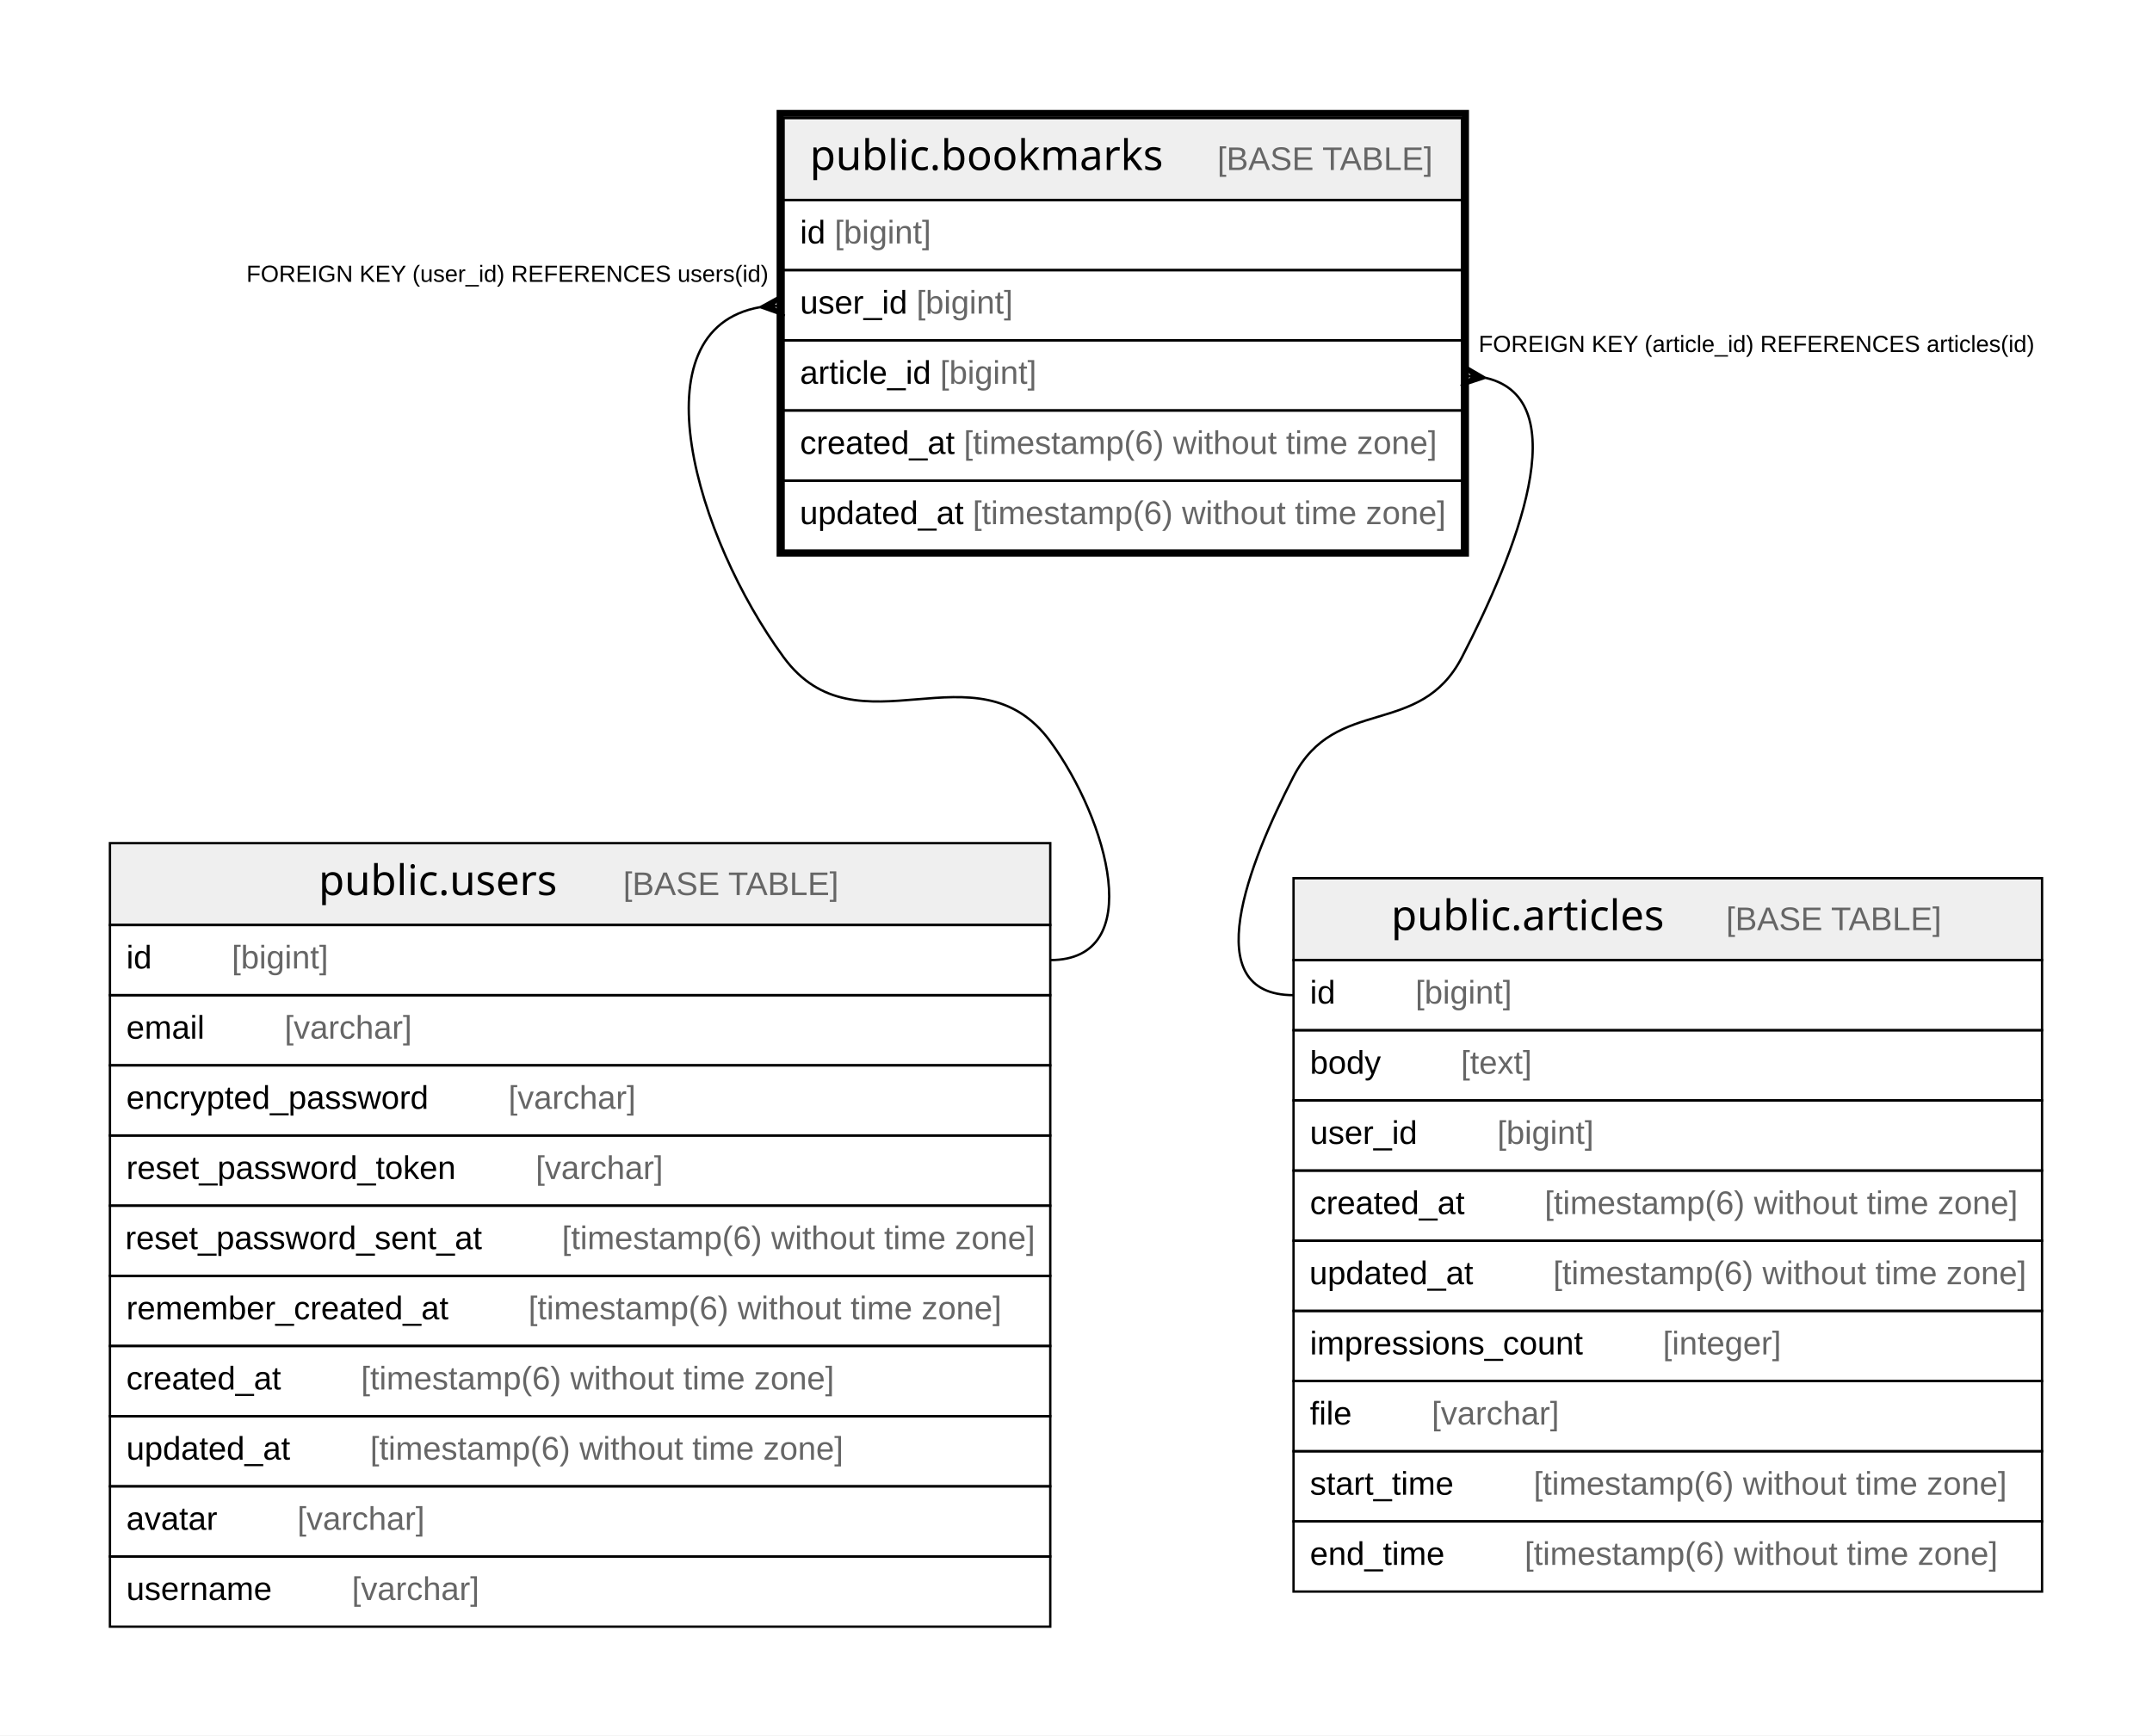
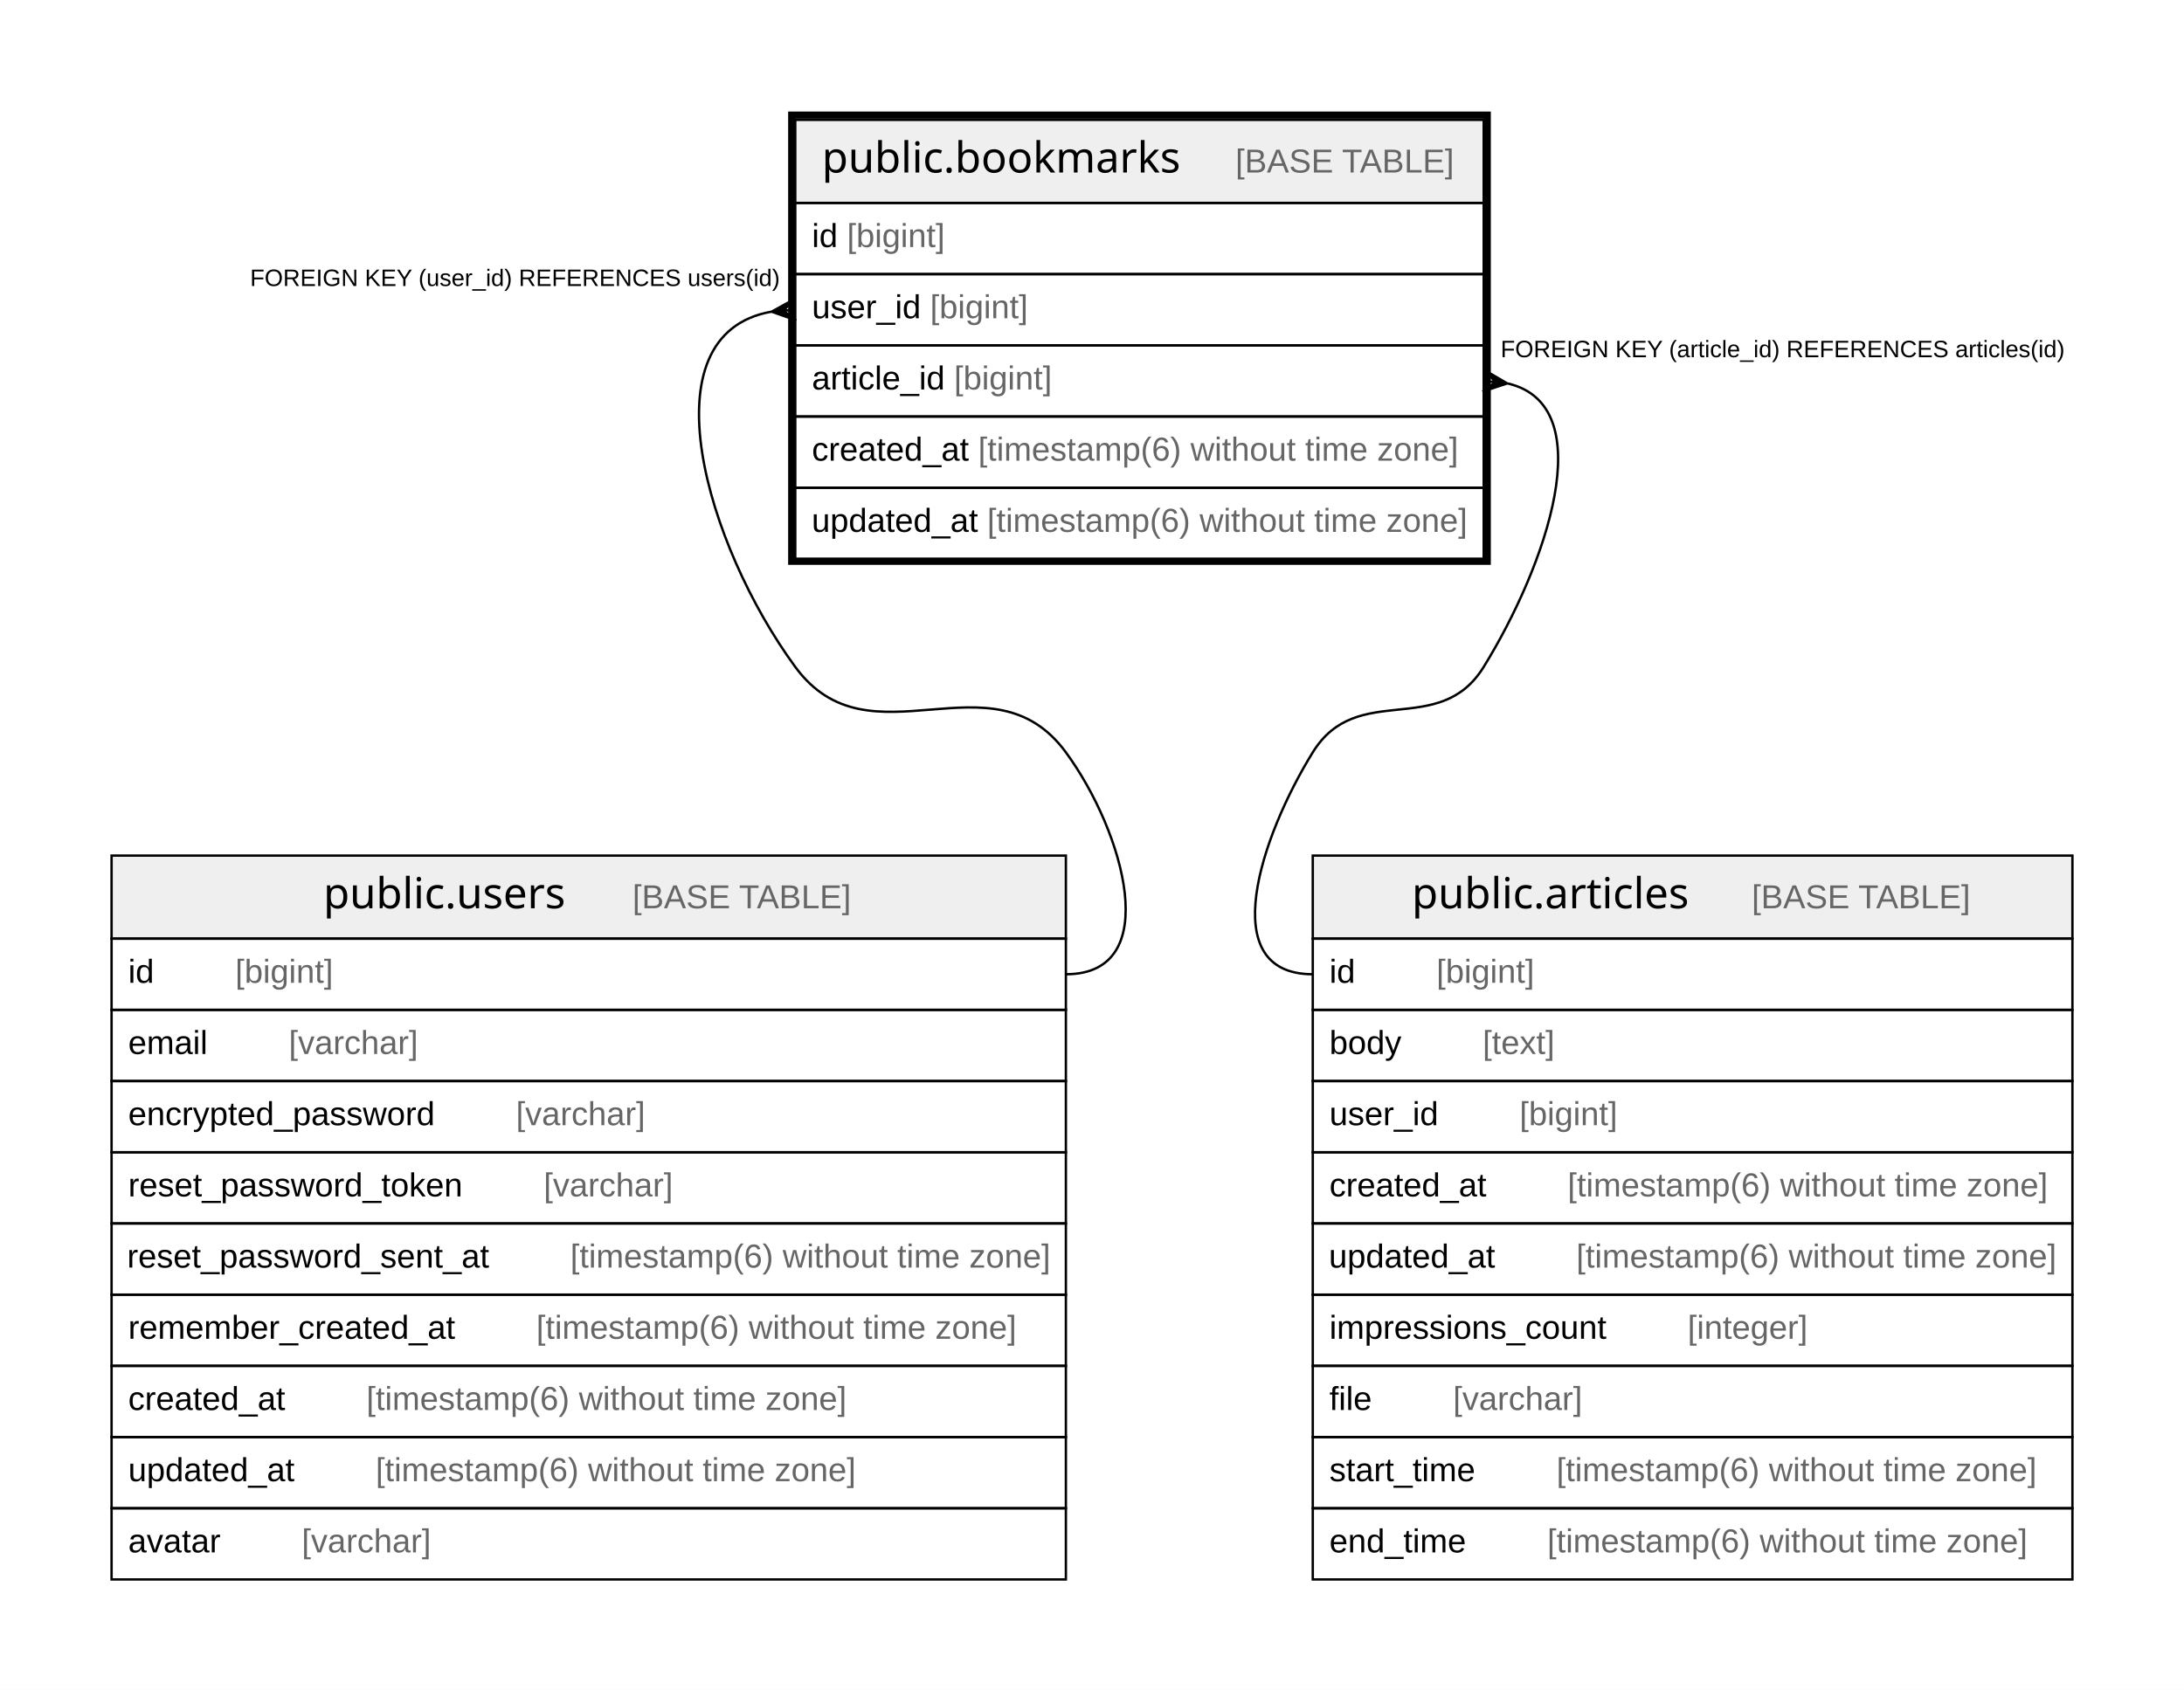
- <svg xmlns="http://www.w3.org/2000/svg" width="920pt" height="742pt" viewBox="0.00 0.00 920.00 742.00">
-   <g id="graph0" class="graph" transform="scale(1 1) rotate(0) translate(4 738)">
-     <polygon fill="#ffffff" stroke="transparent" points="-4,4 -4,-738 916,-738 916,4 -4,4" />
+ <svg xmlns="http://www.w3.org/2000/svg" width="920pt" height="712pt" viewBox="0.00 0.00 920.00 712.00">
+   <g id="graph0" class="graph" transform="scale(1 1) rotate(0) translate(4 708)">
+     <polygon fill="#ffffff" stroke="transparent" points="-4,4 -4,-708 916,-708 916,4 -4,4" />
    <g id="node1" class="node">
-       <polygon fill="#efefef" stroke="transparent" points="331,-652.5 331,-687.5 621,-687.5 621,-652.5 331,-652.5" />
-       <polygon fill="none" stroke="#000000" points="331,-652.5 331,-687.5 621,-687.5 621,-652.5 331,-652.5" />
-       <text text-anchor="start" x="342.207" y="-665.3" font-family="Arial Bold" font-size="18.00" fill="#000000">public.bookmarks</text>
-       <text text-anchor="start" x="482.225" y="-665.3" font-family="Arial" font-size="14.00" fill="#000000">    </text>
-       <text text-anchor="start" x="516.43" y="-665.3" font-family="Arial" font-size="14.00" fill="#666666">[BASE TABLE]</text>
-       <polygon fill="none" stroke="#000000" points="331,-622.5 331,-652.5 621,-652.5 621,-622.5 331,-622.5" />
-       <text text-anchor="start" x="338" y="-633.9" font-family="Arial" font-size="14.00" fill="#000000">id </text>
-       <text text-anchor="start" x="352.78" y="-633.9" font-family="Arial" font-size="14.00" fill="#666666">[bigint]</text>
+       <polygon fill="#efefef" stroke="transparent" points="331,-622.5 331,-657.5 621,-657.5 621,-622.5 331,-622.5" />
+       <polygon fill="none" stroke="#000000" points="331,-622.5 331,-657.5 621,-657.5 621,-622.5 331,-622.5" />
+       <text text-anchor="start" x="342.207" y="-635.3" font-family="Arial Bold" font-size="18.00" fill="#000000">public.bookmarks</text>
+       <text text-anchor="start" x="482.225" y="-635.3" font-family="Arial" font-size="14.00" fill="#000000">    </text>
+       <text text-anchor="start" x="516.43" y="-635.3" font-family="Arial" font-size="14.00" fill="#666666">[BASE TABLE]</text>
      <polygon fill="none" stroke="#000000" points="331,-592.5 331,-622.5 621,-622.5 621,-592.5 331,-592.5" />
-       <text text-anchor="start" x="338" y="-603.9" font-family="Arial" font-size="14.00" fill="#000000">user_id </text>
-       <text text-anchor="start" x="387.788" y="-603.9" font-family="Arial" font-size="14.00" fill="#666666">[bigint]</text>
+       <text text-anchor="start" x="338" y="-603.9" font-family="Arial" font-size="14.00" fill="#000000">id </text>
+       <text text-anchor="start" x="352.78" y="-603.9" font-family="Arial" font-size="14.00" fill="#666666">[bigint]</text>
      <polygon fill="none" stroke="#000000" points="331,-562.5 331,-592.5 621,-592.5 621,-562.5 331,-562.5" />
-       <text text-anchor="start" x="338" y="-573.9" font-family="Arial" font-size="14.00" fill="#000000">article_id </text>
-       <text text-anchor="start" x="397.892" y="-573.9" font-family="Arial" font-size="14.00" fill="#666666">[bigint]</text>
+       <text text-anchor="start" x="338" y="-573.9" font-family="Arial" font-size="14.00" fill="#000000">user_id </text>
+       <text text-anchor="start" x="387.788" y="-573.9" font-family="Arial" font-size="14.00" fill="#666666">[bigint]</text>
      <polygon fill="none" stroke="#000000" points="331,-532.5 331,-562.5 621,-562.5 621,-532.5 331,-532.5" />
-       <text text-anchor="start" x="338" y="-543.9" font-family="Arial" font-size="14.00" fill="#000000">created_at </text>
-       <text text-anchor="start" x="408.028" y="-543.9" font-family="Arial" font-size="14.00" fill="#666666">[timestamp(6) without time zone]</text>
+       <text text-anchor="start" x="338" y="-543.9" font-family="Arial" font-size="14.00" fill="#000000">article_id </text>
+       <text text-anchor="start" x="397.892" y="-543.9" font-family="Arial" font-size="14.00" fill="#666666">[bigint]</text>
      <polygon fill="none" stroke="#000000" points="331,-502.5 331,-532.5 621,-532.5 621,-502.5 331,-502.5" />
-       <text text-anchor="start" x="337.912" y="-513.9" font-family="Arial" font-size="14.00" fill="#000000">updated_at </text>
-       <text text-anchor="start" x="411.844" y="-513.9" font-family="Arial" font-size="14.00" fill="#666666">[timestamp(6) without time zone]</text>
-       <polygon fill="none" stroke="#000000" stroke-width="3" points="329.5,-501.5 329.5,-689.5 622.5,-689.5 622.5,-501.5 329.5,-501.5" />
+       <text text-anchor="start" x="338" y="-513.9" font-family="Arial" font-size="14.00" fill="#000000">created_at </text>
+       <text text-anchor="start" x="408.028" y="-513.9" font-family="Arial" font-size="14.00" fill="#666666">[timestamp(6) without time zone]</text>
+       <polygon fill="none" stroke="#000000" points="331,-472.5 331,-502.5 621,-502.5 621,-472.5 331,-472.5" />
+       <text text-anchor="start" x="337.912" y="-483.9" font-family="Arial" font-size="14.00" fill="#000000">updated_at </text>
+       <text text-anchor="start" x="411.844" y="-483.9" font-family="Arial" font-size="14.00" fill="#666666">[timestamp(6) without time zone]</text>
+       <polygon fill="none" stroke="#000000" stroke-width="3" points="329.5,-471.5 329.5,-659.5 622.5,-659.5 622.5,-471.5 329.5,-471.5" />
    </g>
    <g id="node2" class="node">
-       <polygon fill="#efefef" stroke="transparent" points="43,-342.5 43,-377.5 445,-377.5 445,-342.5 43,-342.5" />
-       <polygon fill="none" stroke="#000000" points="43,-342.5 43,-377.5 445,-377.5 445,-342.5 43,-342.5" />
-       <text text-anchor="start" x="132.209" y="-355.3" font-family="Arial Bold" font-size="18.00" fill="#000000">public.users</text>
-       <text text-anchor="start" x="228.223" y="-355.3" font-family="Arial" font-size="14.00" fill="#000000">    </text>
-       <text text-anchor="start" x="262.428" y="-355.3" font-family="Arial" font-size="14.00" fill="#666666">[BASE TABLE]</text>
-       <polygon fill="none" stroke="#000000" points="43,-312.5 43,-342.5 445,-342.5 445,-312.5 43,-312.5" />
-       <text text-anchor="start" x="50" y="-323.9" font-family="Arial" font-size="14.00" fill="#000000">id    </text>
-       <text text-anchor="start" x="95.094" y="-323.9" font-family="Arial" font-size="14.00" fill="#666666">[bigint]</text>
+       <polygon fill="#efefef" stroke="transparent" points="43,-312.5 43,-347.5 445,-347.5 445,-312.5 43,-312.5" />
+       <polygon fill="none" stroke="#000000" points="43,-312.5 43,-347.5 445,-347.5 445,-312.5 43,-312.5" />
+       <text text-anchor="start" x="132.209" y="-325.3" font-family="Arial Bold" font-size="18.00" fill="#000000">public.users</text>
+       <text text-anchor="start" x="228.223" y="-325.3" font-family="Arial" font-size="14.00" fill="#000000">    </text>
+       <text text-anchor="start" x="262.428" y="-325.3" font-family="Arial" font-size="14.00" fill="#666666">[BASE TABLE]</text>
      <polygon fill="none" stroke="#000000" points="43,-282.5 43,-312.5 445,-312.5 445,-282.5 43,-282.5" />
-       <text text-anchor="start" x="50" y="-293.9" font-family="Arial" font-size="14.00" fill="#000000">email    </text>
-       <text text-anchor="start" x="117.644" y="-293.9" font-family="Arial" font-size="14.00" fill="#666666">[varchar]</text>
+       <text text-anchor="start" x="50" y="-293.9" font-family="Arial" font-size="14.00" fill="#000000">id    </text>
+       <text text-anchor="start" x="95.094" y="-293.9" font-family="Arial" font-size="14.00" fill="#666666">[bigint]</text>
      <polygon fill="none" stroke="#000000" points="43,-252.5 43,-282.5 445,-282.5 445,-252.5 43,-252.5" />
-       <text text-anchor="start" x="50" y="-263.9" font-family="Arial" font-size="14.00" fill="#000000">encrypted_password    </text>
-       <text text-anchor="start" x="213.349" y="-263.9" font-family="Arial" font-size="14.00" fill="#666666">[varchar]</text>
+       <text text-anchor="start" x="50" y="-263.9" font-family="Arial" font-size="14.00" fill="#000000">email    </text>
+       <text text-anchor="start" x="117.644" y="-263.9" font-family="Arial" font-size="14.00" fill="#666666">[varchar]</text>
      <polygon fill="none" stroke="#000000" points="43,-222.5 43,-252.5 445,-252.5 445,-222.5 43,-222.5" />
-       <text text-anchor="start" x="50" y="-233.9" font-family="Arial" font-size="14.00" fill="#000000">reset_password_token    </text>
-       <text text-anchor="start" x="225.022" y="-233.9" font-family="Arial" font-size="14.00" fill="#666666">[varchar]</text>
+       <text text-anchor="start" x="50" y="-233.9" font-family="Arial" font-size="14.00" fill="#000000">encrypted_password    </text>
+       <text text-anchor="start" x="213.349" y="-233.9" font-family="Arial" font-size="14.00" fill="#666666">[varchar]</text>
      <polygon fill="none" stroke="#000000" points="43,-192.5 43,-222.5 445,-222.5 445,-192.5 43,-192.5" />
-       <text text-anchor="start" x="49.53" y="-203.9" font-family="Arial" font-size="14.00" fill="#000000">reset_password_sent_at    </text>
-       <text text-anchor="start" x="236.226" y="-203.9" font-family="Arial" font-size="14.00" fill="#666666">[timestamp(6) without time zone]</text>
+       <text text-anchor="start" x="50" y="-203.9" font-family="Arial" font-size="14.00" fill="#000000">reset_password_token    </text>
+       <text text-anchor="start" x="225.022" y="-203.9" font-family="Arial" font-size="14.00" fill="#666666">[varchar]</text>
      <polygon fill="none" stroke="#000000" points="43,-162.5 43,-192.5 445,-192.5 445,-162.5 43,-162.5" />
-       <text text-anchor="start" x="50" y="-173.9" font-family="Arial" font-size="14.00" fill="#000000">remember_created_at    </text>
-       <text text-anchor="start" x="221.898" y="-173.9" font-family="Arial" font-size="14.00" fill="#666666">[timestamp(6) without time zone]</text>
+       <text text-anchor="start" x="49.53" y="-173.9" font-family="Arial" font-size="14.00" fill="#000000">reset_password_sent_at    </text>
+       <text text-anchor="start" x="236.226" y="-173.9" font-family="Arial" font-size="14.00" fill="#666666">[timestamp(6) without time zone]</text>
      <polygon fill="none" stroke="#000000" points="43,-132.5 43,-162.5 445,-162.5 445,-132.5 43,-132.5" />
-       <text text-anchor="start" x="50" y="-143.9" font-family="Arial" font-size="14.00" fill="#000000">created_at    </text>
-       <text text-anchor="start" x="150.342" y="-143.9" font-family="Arial" font-size="14.00" fill="#666666">[timestamp(6) without time zone]</text>
+       <text text-anchor="start" x="50" y="-143.9" font-family="Arial" font-size="14.00" fill="#000000">remember_created_at    </text>
+       <text text-anchor="start" x="221.898" y="-143.9" font-family="Arial" font-size="14.00" fill="#666666">[timestamp(6) without time zone]</text>
      <polygon fill="none" stroke="#000000" points="43,-102.5 43,-132.5 445,-132.5 445,-102.5 43,-102.5" />
-       <text text-anchor="start" x="50" y="-113.9" font-family="Arial" font-size="14.00" fill="#000000">updated_at    </text>
-       <text text-anchor="start" x="154.247" y="-113.9" font-family="Arial" font-size="14.00" fill="#666666">[timestamp(6) without time zone]</text>
+       <text text-anchor="start" x="50" y="-113.9" font-family="Arial" font-size="14.00" fill="#000000">created_at    </text>
+       <text text-anchor="start" x="150.342" y="-113.9" font-family="Arial" font-size="14.00" fill="#666666">[timestamp(6) without time zone]</text>
      <polygon fill="none" stroke="#000000" points="43,-72.5 43,-102.5 445,-102.5 445,-72.5 43,-72.5" />
-       <text text-anchor="start" x="50" y="-83.9" font-family="Arial" font-size="14.00" fill="#000000">avatar    </text>
-       <text text-anchor="start" x="123.104" y="-83.9" font-family="Arial" font-size="14.00" fill="#666666">[varchar]</text>
+       <text text-anchor="start" x="50" y="-83.9" font-family="Arial" font-size="14.00" fill="#000000">updated_at    </text>
+       <text text-anchor="start" x="154.247" y="-83.9" font-family="Arial" font-size="14.00" fill="#666666">[timestamp(6) without time zone]</text>
      <polygon fill="none" stroke="#000000" points="43,-42.5 43,-72.5 445,-72.5 445,-42.5 43,-42.5" />
-       <text text-anchor="start" x="50" y="-53.9" font-family="Arial" font-size="14.00" fill="#000000">username    </text>
-       <text text-anchor="start" x="146.439" y="-53.9" font-family="Arial" font-size="14.00" fill="#666666">[varchar]</text>
+       <text text-anchor="start" x="50" y="-53.9" font-family="Arial" font-size="14.00" fill="#000000">avatar    </text>
+       <text text-anchor="start" x="123.104" y="-53.9" font-family="Arial" font-size="14.00" fill="#666666">[varchar]</text>
    </g>
    <g id="edge1" class="edge">
-       <path fill="none" stroke="#000000" d="M320.858,-606.657C267.139,-597.067 293.622,-508.001 331,-457 362.409,-414.144 413.591,-463.856 445,-421 469.565,-387.482 486.556,-327.5 445,-327.5" />
-       <polygon fill="#000000" stroke="#000000" points="321.034,-606.671 330.627,-611.985 326.017,-607.086 331,-607.5 331,-607.5 331,-607.5 326.017,-607.086 331.373,-603.015 321.034,-606.671 321.034,-606.671" />
-       <text text-anchor="start" x="101.335" y="-617.5" font-family="Arial" font-size="10.00" fill="#000000">FOREIGN KEY (user_id) REFERENCES users(id)</text>
+       <path fill="none" stroke="#000000" d="M320.858,-576.657C267.139,-567.067 293.622,-478.001 331,-427 362.409,-384.144 413.591,-433.856 445,-391 469.565,-357.482 486.556,-297.5 445,-297.5" />
+       <polygon fill="#000000" stroke="#000000" points="321.034,-576.671 330.627,-581.985 326.017,-577.086 331,-577.5 331,-577.5 331,-577.5 326.017,-577.086 331.373,-573.015 321.034,-576.671 321.034,-576.671" />
+       <text text-anchor="start" x="101.335" y="-587.5" font-family="Arial" font-size="10.00" fill="#000000">FOREIGN KEY (user_id) REFERENCES users(id)</text>
    </g>
    <g id="node3" class="node">
-       <polygon fill="#efefef" stroke="transparent" points="549,-327.5 549,-362.5 869,-362.5 869,-327.5 549,-327.5" />
-       <polygon fill="none" stroke="#000000" points="549,-327.5 549,-362.5 869,-362.5 869,-327.5 549,-327.5" />
-       <text text-anchor="start" x="590.714" y="-340.3" font-family="Arial Bold" font-size="18.00" fill="#000000">public.articles</text>
-       <text text-anchor="start" x="699.718" y="-340.3" font-family="Arial" font-size="14.00" fill="#000000">    </text>
-       <text text-anchor="start" x="733.923" y="-340.3" font-family="Arial" font-size="14.00" fill="#666666">[BASE TABLE]</text>
-       <polygon fill="none" stroke="#000000" points="549,-297.5 549,-327.5 869,-327.5 869,-297.5 549,-297.5" />
-       <text text-anchor="start" x="556" y="-308.9" font-family="Arial" font-size="14.00" fill="#000000">id    </text>
-       <text text-anchor="start" x="601.094" y="-308.9" font-family="Arial" font-size="14.00" fill="#666666">[bigint]</text>
-       <polygon fill="none" stroke="#000000" points="549,-267.5 549,-297.5 869,-297.5 869,-267.5 549,-267.5" />
-       <text text-anchor="start" x="556" y="-278.9" font-family="Arial" font-size="14.00" fill="#000000">body    </text>
-       <text text-anchor="start" x="620.553" y="-278.9" font-family="Arial" font-size="14.00" fill="#666666">[text]</text>
-       <polygon fill="none" stroke="#000000" points="549,-237.5 549,-267.5 869,-267.5 869,-237.5 549,-237.5" />
-       <text text-anchor="start" x="556" y="-248.9" font-family="Arial" font-size="14.00" fill="#000000">user_id    </text>
-       <text text-anchor="start" x="636.102" y="-248.9" font-family="Arial" font-size="14.00" fill="#666666">[bigint]</text>
-       <polygon fill="none" stroke="#000000" points="549,-207.5 549,-237.5 869,-237.5 869,-207.5 549,-207.5" />
-       <text text-anchor="start" x="556" y="-218.9" font-family="Arial" font-size="14.00" fill="#000000">created_at    </text>
-       <text text-anchor="start" x="656.342" y="-218.9" font-family="Arial" font-size="14.00" fill="#666666">[timestamp(6) without time zone]</text>
-       <polygon fill="none" stroke="#000000" points="549,-177.5 549,-207.5 869,-207.5 869,-177.5 549,-177.5" />
-       <text text-anchor="start" x="555.755" y="-188.9" font-family="Arial" font-size="14.00" fill="#000000">updated_at    </text>
-       <text text-anchor="start" x="660.001" y="-188.9" font-family="Arial" font-size="14.00" fill="#666666">[timestamp(6) without time zone]</text>
-       <polygon fill="none" stroke="#000000" points="549,-147.5 549,-177.5 869,-177.5 869,-147.5 549,-147.5" />
-       <text text-anchor="start" x="556" y="-158.9" font-family="Arial" font-size="14.00" fill="#000000">impressions_count    </text>
-       <text text-anchor="start" x="706.891" y="-158.9" font-family="Arial" font-size="14.00" fill="#666666">[integer]</text>
-       <polygon fill="none" stroke="#000000" points="549,-117.5 549,-147.5 869,-147.5 869,-117.5 549,-117.5" />
-       <text text-anchor="start" x="556" y="-128.9" font-family="Arial" font-size="14.00" fill="#000000">file    </text>
-       <text text-anchor="start" x="608.091" y="-128.9" font-family="Arial" font-size="14.00" fill="#666666">[varchar]</text>
-       <polygon fill="none" stroke="#000000" points="549,-87.5 549,-117.5 869,-117.5 869,-87.5 549,-87.5" />
-       <text text-anchor="start" x="556" y="-98.9" font-family="Arial" font-size="14.00" fill="#000000">start_time    </text>
-       <text text-anchor="start" x="651.652" y="-98.9" font-family="Arial" font-size="14.00" fill="#666666">[timestamp(6) without time zone]</text>
-       <polygon fill="none" stroke="#000000" points="549,-57.5 549,-87.5 869,-87.5 869,-57.5 549,-57.5" />
-       <text text-anchor="start" x="556" y="-68.9" font-family="Arial" font-size="14.00" fill="#000000">end_time    </text>
-       <text text-anchor="start" x="647.776" y="-68.9" font-family="Arial" font-size="14.00" fill="#666666">[timestamp(6) without time zone]</text>
+       <polygon fill="#efefef" stroke="transparent" points="549,-312.5 549,-347.5 869,-347.5 869,-312.5 549,-312.5" />
+       <polygon fill="none" stroke="#000000" points="549,-312.5 549,-347.5 869,-347.5 869,-312.5 549,-312.5" />
+       <text text-anchor="start" x="590.714" y="-325.3" font-family="Arial Bold" font-size="18.00" fill="#000000">public.articles</text>
+       <text text-anchor="start" x="699.718" y="-325.3" font-family="Arial" font-size="14.00" fill="#000000">    </text>
+       <text text-anchor="start" x="733.923" y="-325.3" font-family="Arial" font-size="14.00" fill="#666666">[BASE TABLE]</text>
+       <polygon fill="none" stroke="#000000" points="549,-282.5 549,-312.5 869,-312.5 869,-282.5 549,-282.5" />
+       <text text-anchor="start" x="556" y="-293.9" font-family="Arial" font-size="14.00" fill="#000000">id    </text>
+       <text text-anchor="start" x="601.094" y="-293.9" font-family="Arial" font-size="14.00" fill="#666666">[bigint]</text>
+       <polygon fill="none" stroke="#000000" points="549,-252.5 549,-282.5 869,-282.5 869,-252.5 549,-252.5" />
+       <text text-anchor="start" x="556" y="-263.9" font-family="Arial" font-size="14.00" fill="#000000">body    </text>
+       <text text-anchor="start" x="620.553" y="-263.9" font-family="Arial" font-size="14.00" fill="#666666">[text]</text>
+       <polygon fill="none" stroke="#000000" points="549,-222.5 549,-252.5 869,-252.5 869,-222.5 549,-222.5" />
+       <text text-anchor="start" x="556" y="-233.9" font-family="Arial" font-size="14.00" fill="#000000">user_id    </text>
+       <text text-anchor="start" x="636.102" y="-233.9" font-family="Arial" font-size="14.00" fill="#666666">[bigint]</text>
+       <polygon fill="none" stroke="#000000" points="549,-192.5 549,-222.5 869,-222.5 869,-192.5 549,-192.5" />
+       <text text-anchor="start" x="556" y="-203.9" font-family="Arial" font-size="14.00" fill="#000000">created_at    </text>
+       <text text-anchor="start" x="656.342" y="-203.9" font-family="Arial" font-size="14.00" fill="#666666">[timestamp(6) without time zone]</text>
+       <polygon fill="none" stroke="#000000" points="549,-162.5 549,-192.5 869,-192.5 869,-162.5 549,-162.5" />
+       <text text-anchor="start" x="555.755" y="-173.9" font-family="Arial" font-size="14.00" fill="#000000">updated_at    </text>
+       <text text-anchor="start" x="660.001" y="-173.9" font-family="Arial" font-size="14.00" fill="#666666">[timestamp(6) without time zone]</text>
+       <polygon fill="none" stroke="#000000" points="549,-132.5 549,-162.5 869,-162.5 869,-132.5 549,-132.5" />
+       <text text-anchor="start" x="556" y="-143.9" font-family="Arial" font-size="14.00" fill="#000000">impressions_count    </text>
+       <text text-anchor="start" x="706.891" y="-143.9" font-family="Arial" font-size="14.00" fill="#666666">[integer]</text>
+       <polygon fill="none" stroke="#000000" points="549,-102.5 549,-132.5 869,-132.5 869,-102.5 549,-102.5" />
+       <text text-anchor="start" x="556" y="-113.9" font-family="Arial" font-size="14.00" fill="#000000">file    </text>
+       <text text-anchor="start" x="608.091" y="-113.9" font-family="Arial" font-size="14.00" fill="#666666">[varchar]</text>
+       <polygon fill="none" stroke="#000000" points="549,-72.5 549,-102.5 869,-102.5 869,-72.5 549,-72.5" />
+       <text text-anchor="start" x="556" y="-83.9" font-family="Arial" font-size="14.00" fill="#000000">start_time    </text>
+       <text text-anchor="start" x="651.652" y="-83.9" font-family="Arial" font-size="14.00" fill="#666666">[timestamp(6) without time zone]</text>
+       <polygon fill="none" stroke="#000000" points="549,-42.5 549,-72.5 869,-72.5 869,-42.5 549,-42.5" />
+       <text text-anchor="start" x="556" y="-53.9" font-family="Arial" font-size="14.00" fill="#000000">end_time    </text>
+       <text text-anchor="start" x="647.776" y="-53.9" font-family="Arial" font-size="14.00" fill="#666666">[timestamp(6) without time zone]</text>
    </g>
    <g id="edge2" class="edge">
-       <path fill="none" stroke="#000000" d="M631.103,-576.452C670.505,-567.37 643.87,-501.226 621,-457 602.987,-422.167 567.013,-440.833 549,-406 529.912,-369.088 507.444,-312.5 549,-312.5" />
-       <polygon fill="#000000" stroke="#000000" points="630.947,-576.469 620.536,-573.024 625.973,-576.984 621,-577.5 621,-577.5 621,-577.5 625.973,-576.984 621.464,-581.976 630.947,-576.469 630.947,-576.469" />
-       <text text-anchor="start" x="628.117" y="-587.5" font-family="Arial" font-size="10.00" fill="#000000">FOREIGN KEY (article_id) REFERENCES articles(id)</text>
+       <path fill="none" stroke="#000000" d="M631.152,-546.425C670.97,-537.106 647.176,-469.354 621,-427 602.191,-396.566 567.809,-421.434 549,-391 527.153,-355.651 507.444,-297.5 549,-297.5" />
+       <polygon fill="#000000" stroke="#000000" points="630.944,-546.447 620.526,-543.025 625.972,-546.973 621,-547.5 621,-547.5 621,-547.5 625.972,-546.973 621.474,-551.975 630.944,-546.447 630.944,-546.447" />
+       <text text-anchor="start" x="628.117" y="-557.5" font-family="Arial" font-size="10.00" fill="#000000">FOREIGN KEY (article_id) REFERENCES articles(id)</text>
    </g>
  </g>
</svg>
